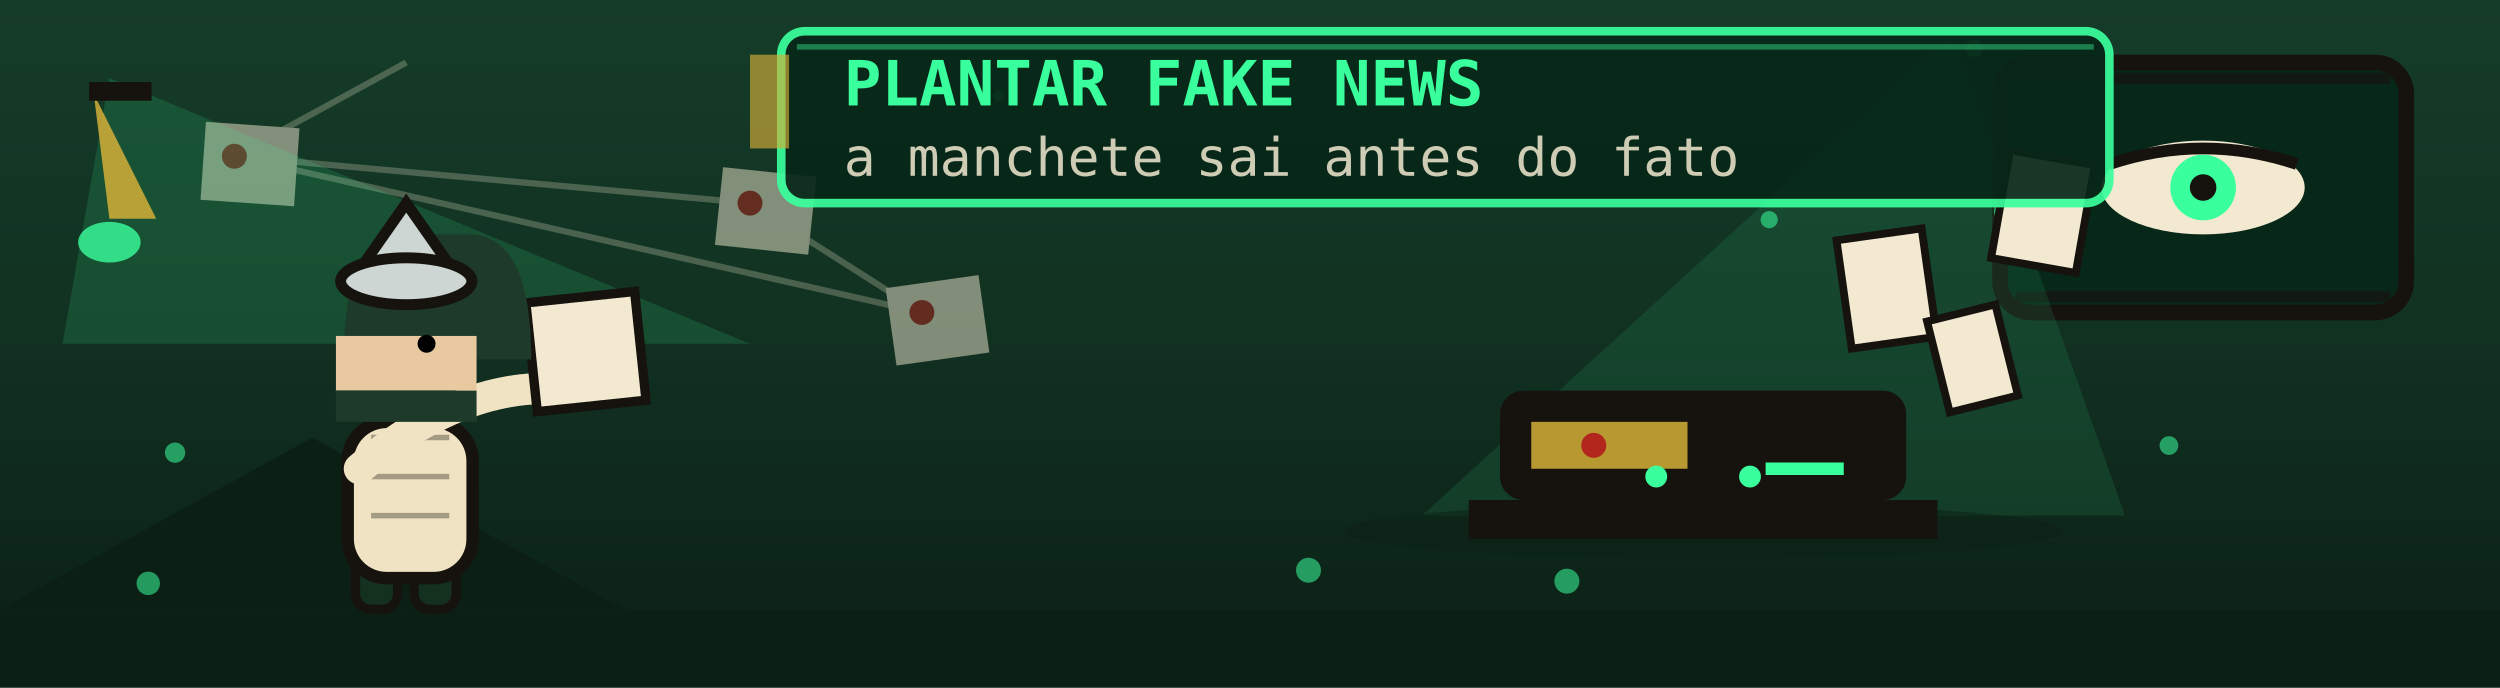
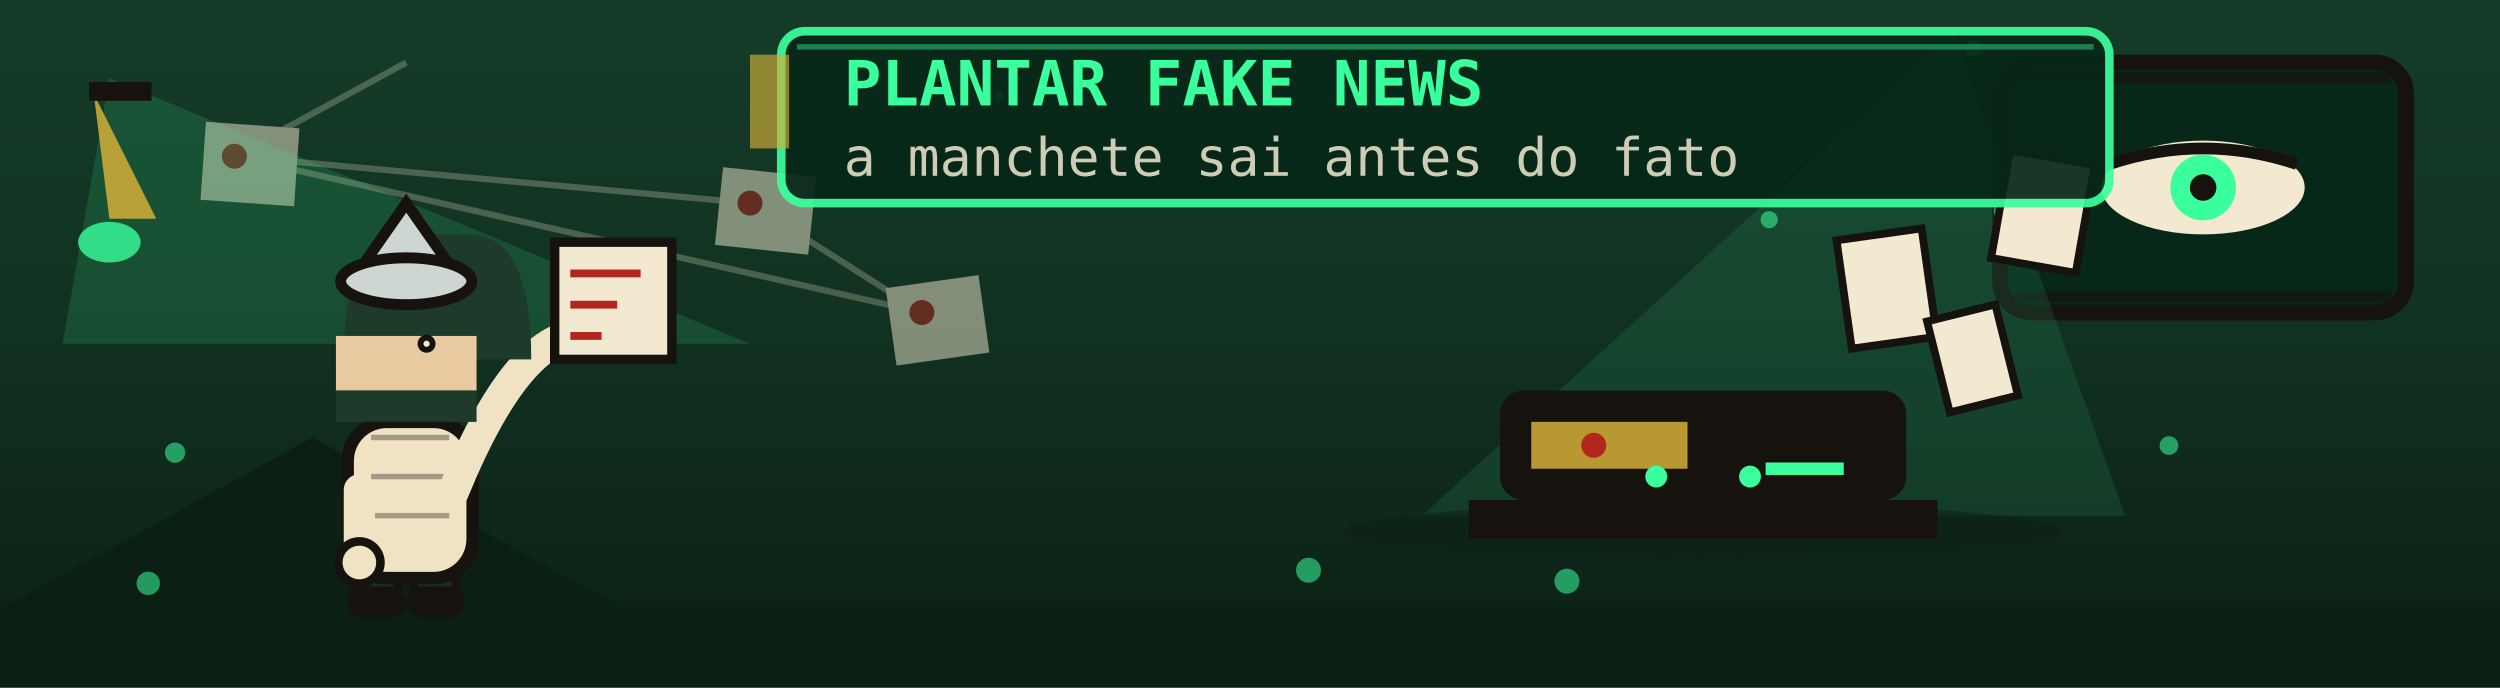
<svg xmlns="http://www.w3.org/2000/svg" viewBox="0 0 320 88" preserveAspectRatio="xMidYMid slice" role="img" aria-label="PLANTAR FAKE NEWS">
  <defs>
    <linearGradient id="wall" x1="0" y1="0" x2="0" y2="1">
      <stop offset="0" stop-color="#17422E" />
      <stop offset="1" stop-color="#0B1F15" />
    </linearGradient>
  </defs>
  <rect width="320" height="88" fill="url(#wall)" />
  <rect y="0" width="320" height="44" fill="#12301F" opacity=".35" />
  <path d="M0 78 L40 56 L80 78 Z" fill="#0B1F15" />
  <rect y="78" width="320" height="10" fill="#0B1F15" />
  <g class="board" opacity=".5">
    <path d="M30 20 L96 26 M30 20 L118 40 M96 26 L118 40 M52 8 L30 20" stroke="#F2E9D0" stroke-width=".8" opacity=".5" />
    <rect x="92" y="22" width="12" height="10" fill="#F2E9D0" transform="rotate(6 98 27)" />
    <rect x="114" y="36" width="12" height="10" fill="#F2E9D0" transform="rotate(-8 120 41)" />
    <rect x="26" y="16" width="12" height="10" fill="#F2E9D0" transform="rotate(4 32 21)" />
    <circle cx="30" cy="20" r="1.6" fill="#B3261E" />
    <circle cx="96" cy="26" r="1.6" fill="#B3261E" />
    <circle cx="118" cy="40" r="1.6" fill="#B3261E" />
  </g>
  <g class="eye">
    <rect x="256" y="8" width="52" height="32" rx="4" fill="#072718" stroke="#16130F" stroke-width="2" />
    <path d="M258 10 h48 M258 38 h48" stroke="#16130F" stroke-width="1.4" opacity=".7" />
    <ellipse cx="282" cy="24" rx="13" ry="6" fill="#F2E9D0" />
    <circle cx="282" cy="24" r="4.2" fill="#39FF9C" />
    <circle cx="282" cy="24" r="1.7" fill="#16130F" />
    <path d="M270 21 q12 -4 24 0" fill="none" stroke="#16130F" stroke-width="1.5" />
  </g>
  <g class="beam" opacity=".14">
    <polygon points="14,10 8,44 96,44" fill="#39FF9C" />
  </g>
  <g class="spotlight" opacity=".10">
    <polygon points="250,4 182,66 272,66" fill="#39FF9C" />
  </g>
  <g class="lamp">
    <path d="M12 12 l8 16 h-6 z" fill="#D4AF37" opacity=".85" />
    <rect x="11.4" y="10.5" width="8" height="2.4" fill="#16130F" />
    <ellipse cx="14" cy="31" rx="4" ry="2.6" fill="#39FF9C" opacity=".8" />
  </g>
  <g class="dust" fill="#39FF9C">
    <circle cx="22.408" cy="57.94" r="1.3" opacity=".55" />
    <circle cx="226.456" cy="28.12" r="1.1" opacity=".55" />
    <circle cx="256.408" cy="27.07" r="1.2" opacity=".55" />
    <circle cx="200.56" cy="74.39" r="1.6" opacity=".55" />
    <circle cx="18.976" cy="74.67" r="1.5" opacity=".55" />
    <circle cx="167.488" cy="72.99" r="1.6" opacity=".55" />
    <circle cx="252.664" cy="6.21" r="1.1" opacity=".55" />
    <circle cx="277.624" cy="57.03" r="1.2" opacity=".55" />
    <circle cx="45.184" cy="67.6" r="0.7" opacity=".55" />
    <circle cx="127.864" cy="12.23" r="0.7" opacity=".55" />
  </g>
  <g class="char">
-     <rect x="45.5" y="65" width="5.4" height="13" rx="2" fill="#14301F" stroke="#16130F" stroke-width="1.2" />
-     <rect x="53" y="65" width="5.4" height="13" rx="2" fill="#14301F" stroke="#16130F" stroke-width="1.2" />
-     <rect x="44.5" y="54" width="16" height="20" rx="5" fill="#EFE3C3" stroke="#16130F" stroke-width="1.6" />
-     <path d="M47.5 56 l10 0 M47.5 61 l10 0 M47.5 66 l10 0" stroke="#16130F" stroke-width=".7" opacity=".35" />
-     <path d="M46 60 Q60 48 74 50" fill="none" stroke="#EFE3C3" stroke-width="4" stroke-linecap="round" />
-     <rect x="68" y="38" width="14" height="14" fill="#F2E9D0" stroke="#16130F" stroke-width="1.2" transform="rotate(-6 75 45)" />
-     <path d="M44 46 q0 -16 8 -16 l8 0 q8 0 8 16 z" fill="#1E3A2A" />
-     <rect x="43" y="43" width="18" height="7" fill="#E9C9A0" />
-     <circle cx="54.6" cy="44" r="1.15" fill="{ink}" />
-     <circle cx="54.6" cy="44" r=".4" fill="{paper}" />
-     <rect x="43" y="50" width="18" height="4" fill="#1E3A2A" />
-     <polygon points="45,36 52,26 59,36" fill="#CDD6D3" stroke="#16130F" stroke-width="1.4" />
-     <ellipse cx="52" cy="36" rx="8.4" ry="3" fill="#CDD6D3" stroke="#16130F" stroke-width="1.4" />
+     <g class="leg leg-l" style="transform-origin:48.2px 65px">
+       <rect x="45.5" y="65" width="5.4" height="13" rx="2" fill="#14301F" stroke="#16130F" stroke-width="1.2" />
+       <rect class="foot" x="45" y="75.6" width="6.4" height="3" rx="1.5" fill="#16130F" stroke="#16130F" stroke-width="1.1" />
+     </g>
+     <g class="leg leg-r" style="transform-origin:55.7px 65px">
+       <rect x="53" y="65" width="5.4" height="13" rx="2" fill="#14301F" stroke="#16130F" stroke-width="1.2" />
+       <rect class="foot" x="52.5" y="75.6" width="6.4" height="3" rx="1.5" fill="#16130F" stroke="#16130F" stroke-width="1.1" />
+     </g>
+     <g class="root" style="transform-origin:52px 74px">
+       <rect x="44.5" y="54" width="16" height="20" rx="5" fill="#EFE3C3" stroke="#16130F" stroke-width="1.6" />
+       <path d="M47.5 56 l10 0 M47.5 61 l10 0 M47.5 66 l10 0" stroke="#16130F" stroke-width=".7" opacity=".35" />
+     </g>
+     <g class="arm arm-r" style="transform-origin:58px 63px">
+       <path d="M58 63 Q67 41 76 43" fill="none" stroke="#EFE3C3" stroke-width="4" stroke-linecap="round" />
+       <circle cx="76" cy="43" r="2.7" fill="#EFE3C3" stroke="#16130F" stroke-width="1.1" />
+       <g class="gadget">
+         <rect x="71" y="31" width="15" height="15" fill="#F2E9D0" stroke="#16130F" stroke-width="1.2" />
+         <path d="M73 35 h9 M73 39 h6 M73 43 h4" stroke="#B3261E" stroke-width="1" />
+       </g>
+     </g>
+     <g class="arm arm-l" style="transform-origin:46px 63px">
+       <path d="M46 63 Q46 61 46 72" fill="none" stroke="#EFE3C3" stroke-width="4" stroke-linecap="round" />
+       <circle cx="46" cy="72" r="2.7" fill="#EFE3C3" stroke="#16130F" stroke-width="1.1" />
+     </g>
+     <g class="head" style="transform-origin:52px 46px">
+       <path d="M44 46 q0 -16 8 -16 l8 0 q8 0 8 16 z" fill="#1E3A2A" />
+       <rect x="43" y="43" width="18" height="7" fill="#E9C9A0" />
+       <circle cx="54.6" cy="44" r="1.15" fill="#16130F" />
+       <circle cx="54.6" cy="44" r=".4" fill="#F2E9D0" />
+       <rect x="43" y="50" width="18" height="4" fill="#1E3A2A" />
+       <polygon points="45,36 52,26 59,36" fill="#CDD6D3" stroke="#16130F" stroke-width="1.4" />
+       <ellipse cx="52" cy="36" rx="8.4" ry="3" fill="#CDD6D3" stroke="#16130F" stroke-width="1.4" />
+     </g>
  </g>
-   <g class="spot spot-throb" transform="translate(20 16)">
+   <g transform="translate(20 16)">
    <ellipse cx="198" cy="52" rx="46" ry="3.6" fill="#0B1F15" opacity=".5" />
-     <rect x="172" y="34" width="52" height="14" rx="3" fill="#16130F" />
-     <rect x="176" y="38" width="20" height="6" fill="#D4AF37" opacity=".85" />
-     <circle cx="184" cy="41" r="1.6" fill="#B3261E" />
-     <circle cx="204" cy="45" r="1.4" fill="#39FF9C" />
-     <circle cx="192" cy="45" r="1.4" fill="#39FF9C" />
-     <path d="M206 44 l10 0" stroke="#39FF9C" stroke-width="1.6" />
-     <rect x="168" y="48" width="60" height="5" fill="#16130F" />
+     <g class="spot spot-throb">
+       <rect x="172" y="34" width="52" height="14" rx="3" fill="#16130F" />
+       <rect x="176" y="38" width="20" height="6" fill="#D4AF37" opacity=".85" />
+       <circle cx="184" cy="41" r="1.6" fill="#B3261E" />
+       <circle cx="204" cy="45" r="1.4" fill="#39FF9C" />
+       <circle cx="192" cy="45" r="1.4" fill="#39FF9C" />
+       <path d="M206 44 l10 0" stroke="#39FF9C" stroke-width="1.6" />
+       <rect x="168" y="48" width="60" height="5" fill="#16130F" />
+     </g>
  </g>
  <g class="prop prop-rise">
    <g fill="#F2E9D0" stroke="#16130F" stroke-width="1">
      <rect x="236" y="30" width="11" height="14" transform="rotate(-8 241 37)" />
      <rect x="256" y="20" width="11" height="14" transform="rotate(10 261 27)" />
      <rect x="248" y="40" width="9" height="12" transform="rotate(-14 252 46)" />
    </g>
  </g>
  <g class="tag">
    <rect x="100" y="4" width="170" height="22" rx="3" fill="#072718" stroke="#39FF9C" stroke-width="1.1" opacity=".92" />
    <path d="M102 6 h166" stroke="#39FF9C" stroke-width=".7" opacity=".4" />
    <rect x="96" y="7" width="5" height="12" fill="#D4AF37" opacity=".65" />
    <text x="108" y="13.5" font-family="monospace" font-size="8" font-weight="700" fill="#39FF9C">PLANTAR FAKE NEWS</text>
    <text x="108" y="22.5" font-family="monospace" font-size="6.8" fill="#F2E9D0" opacity=".85">a manchete sai antes do fato</text>
  </g>
</svg>
